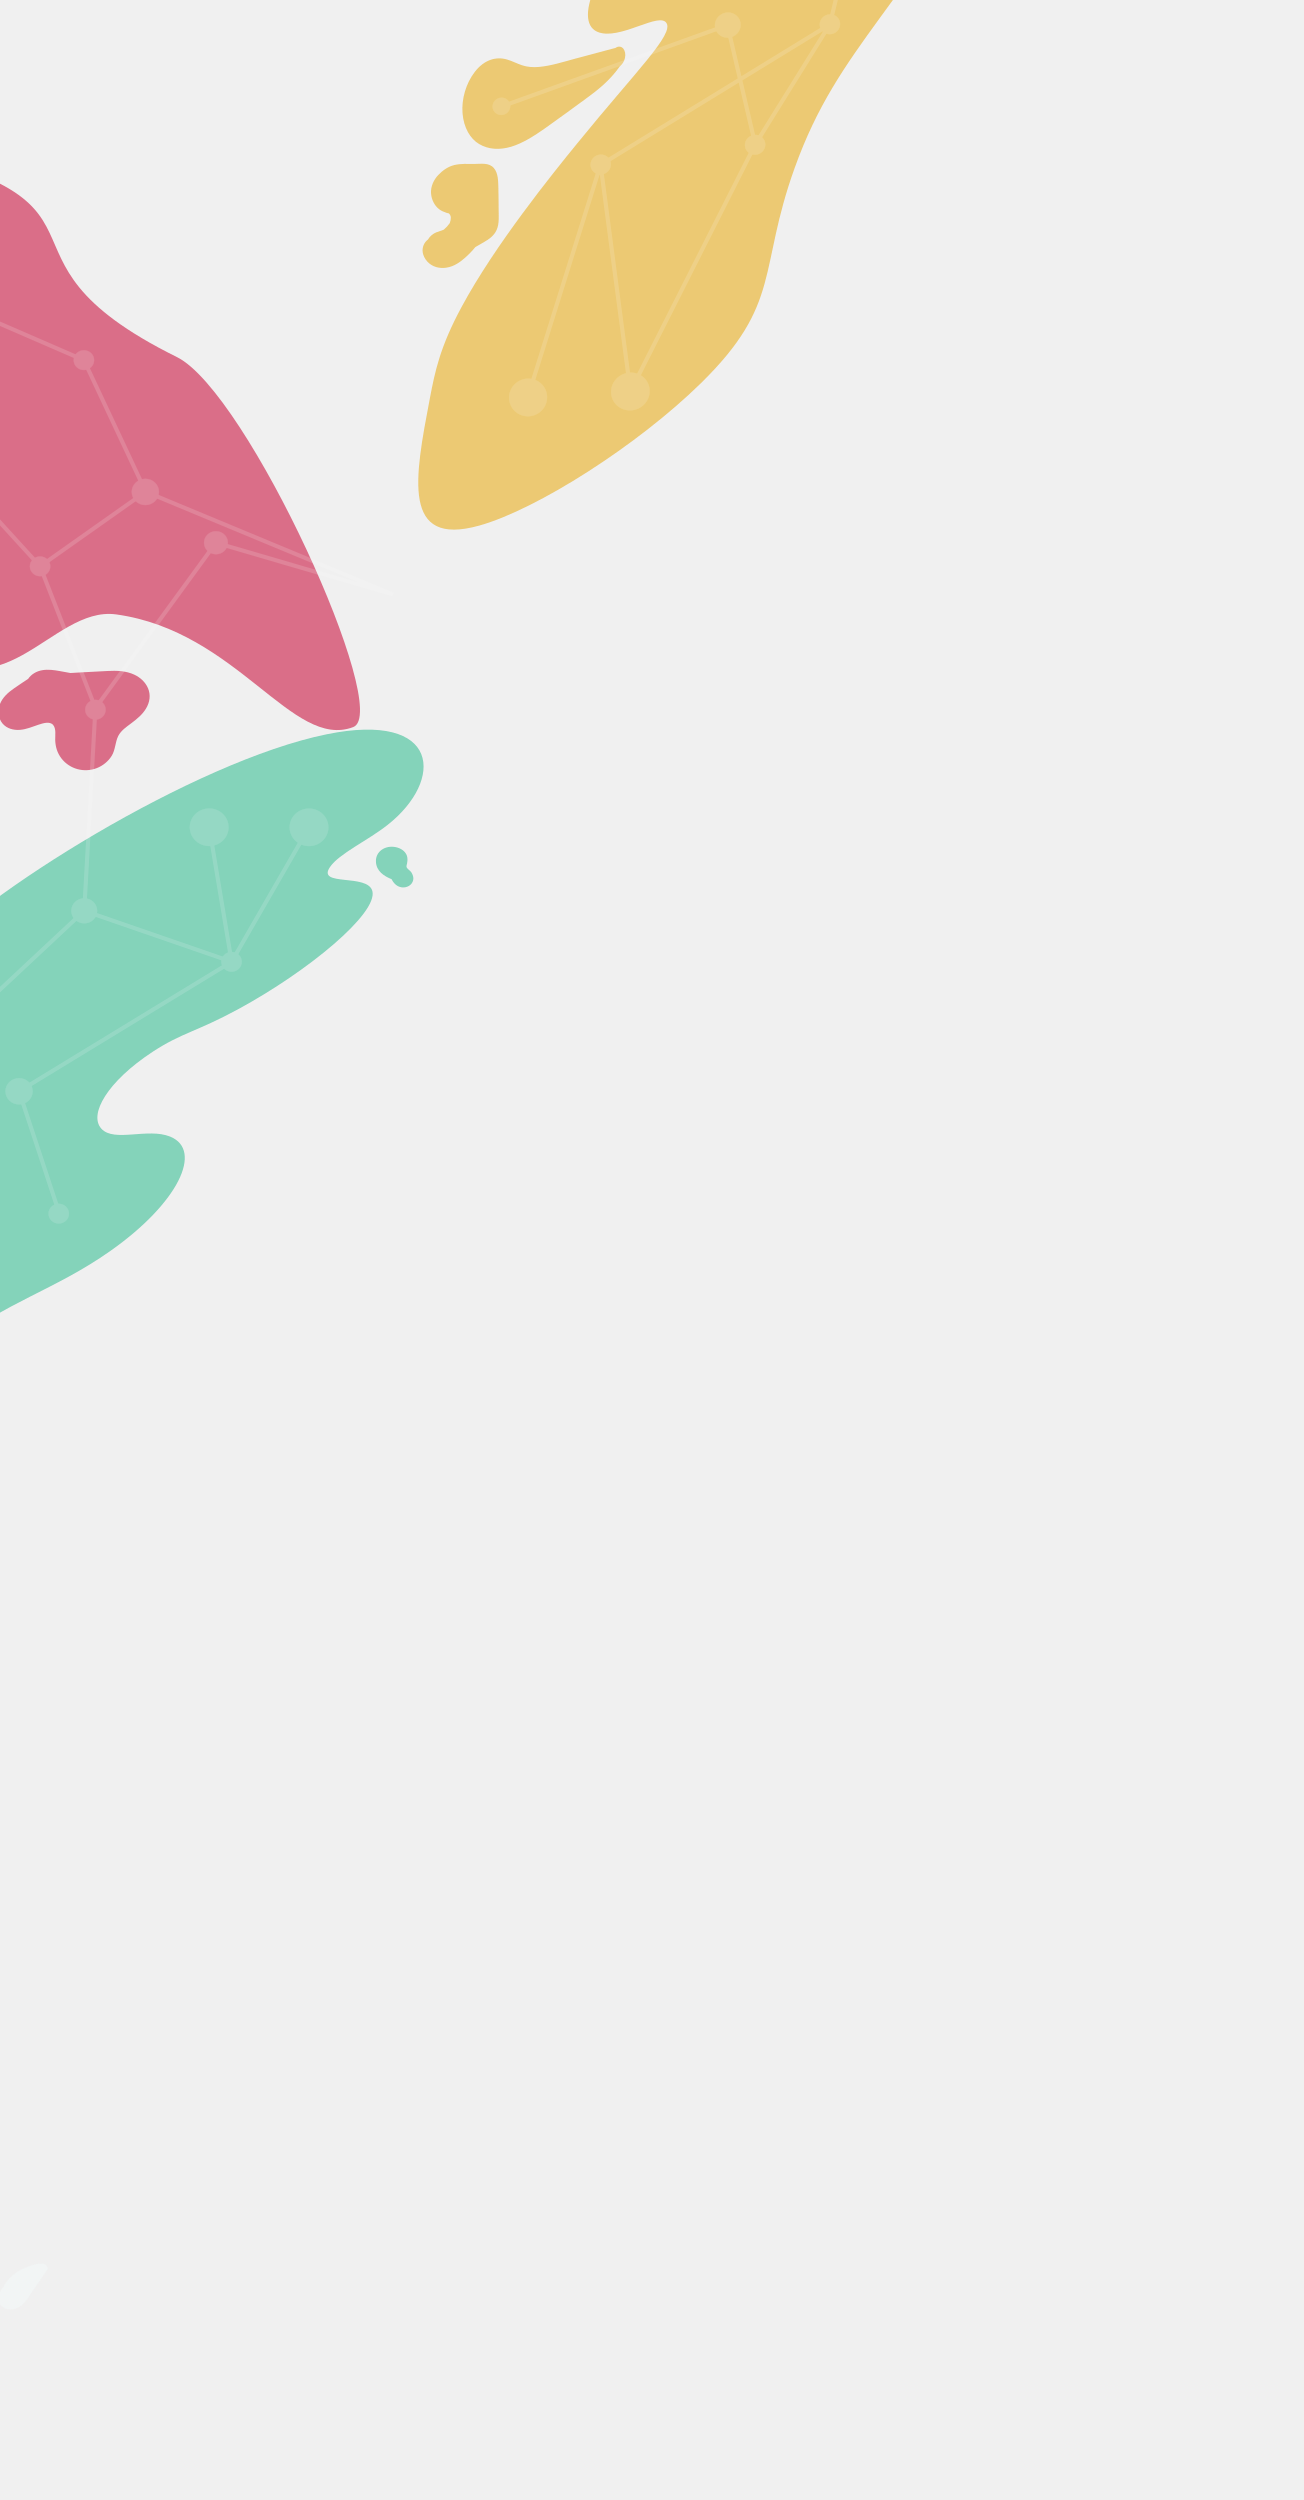
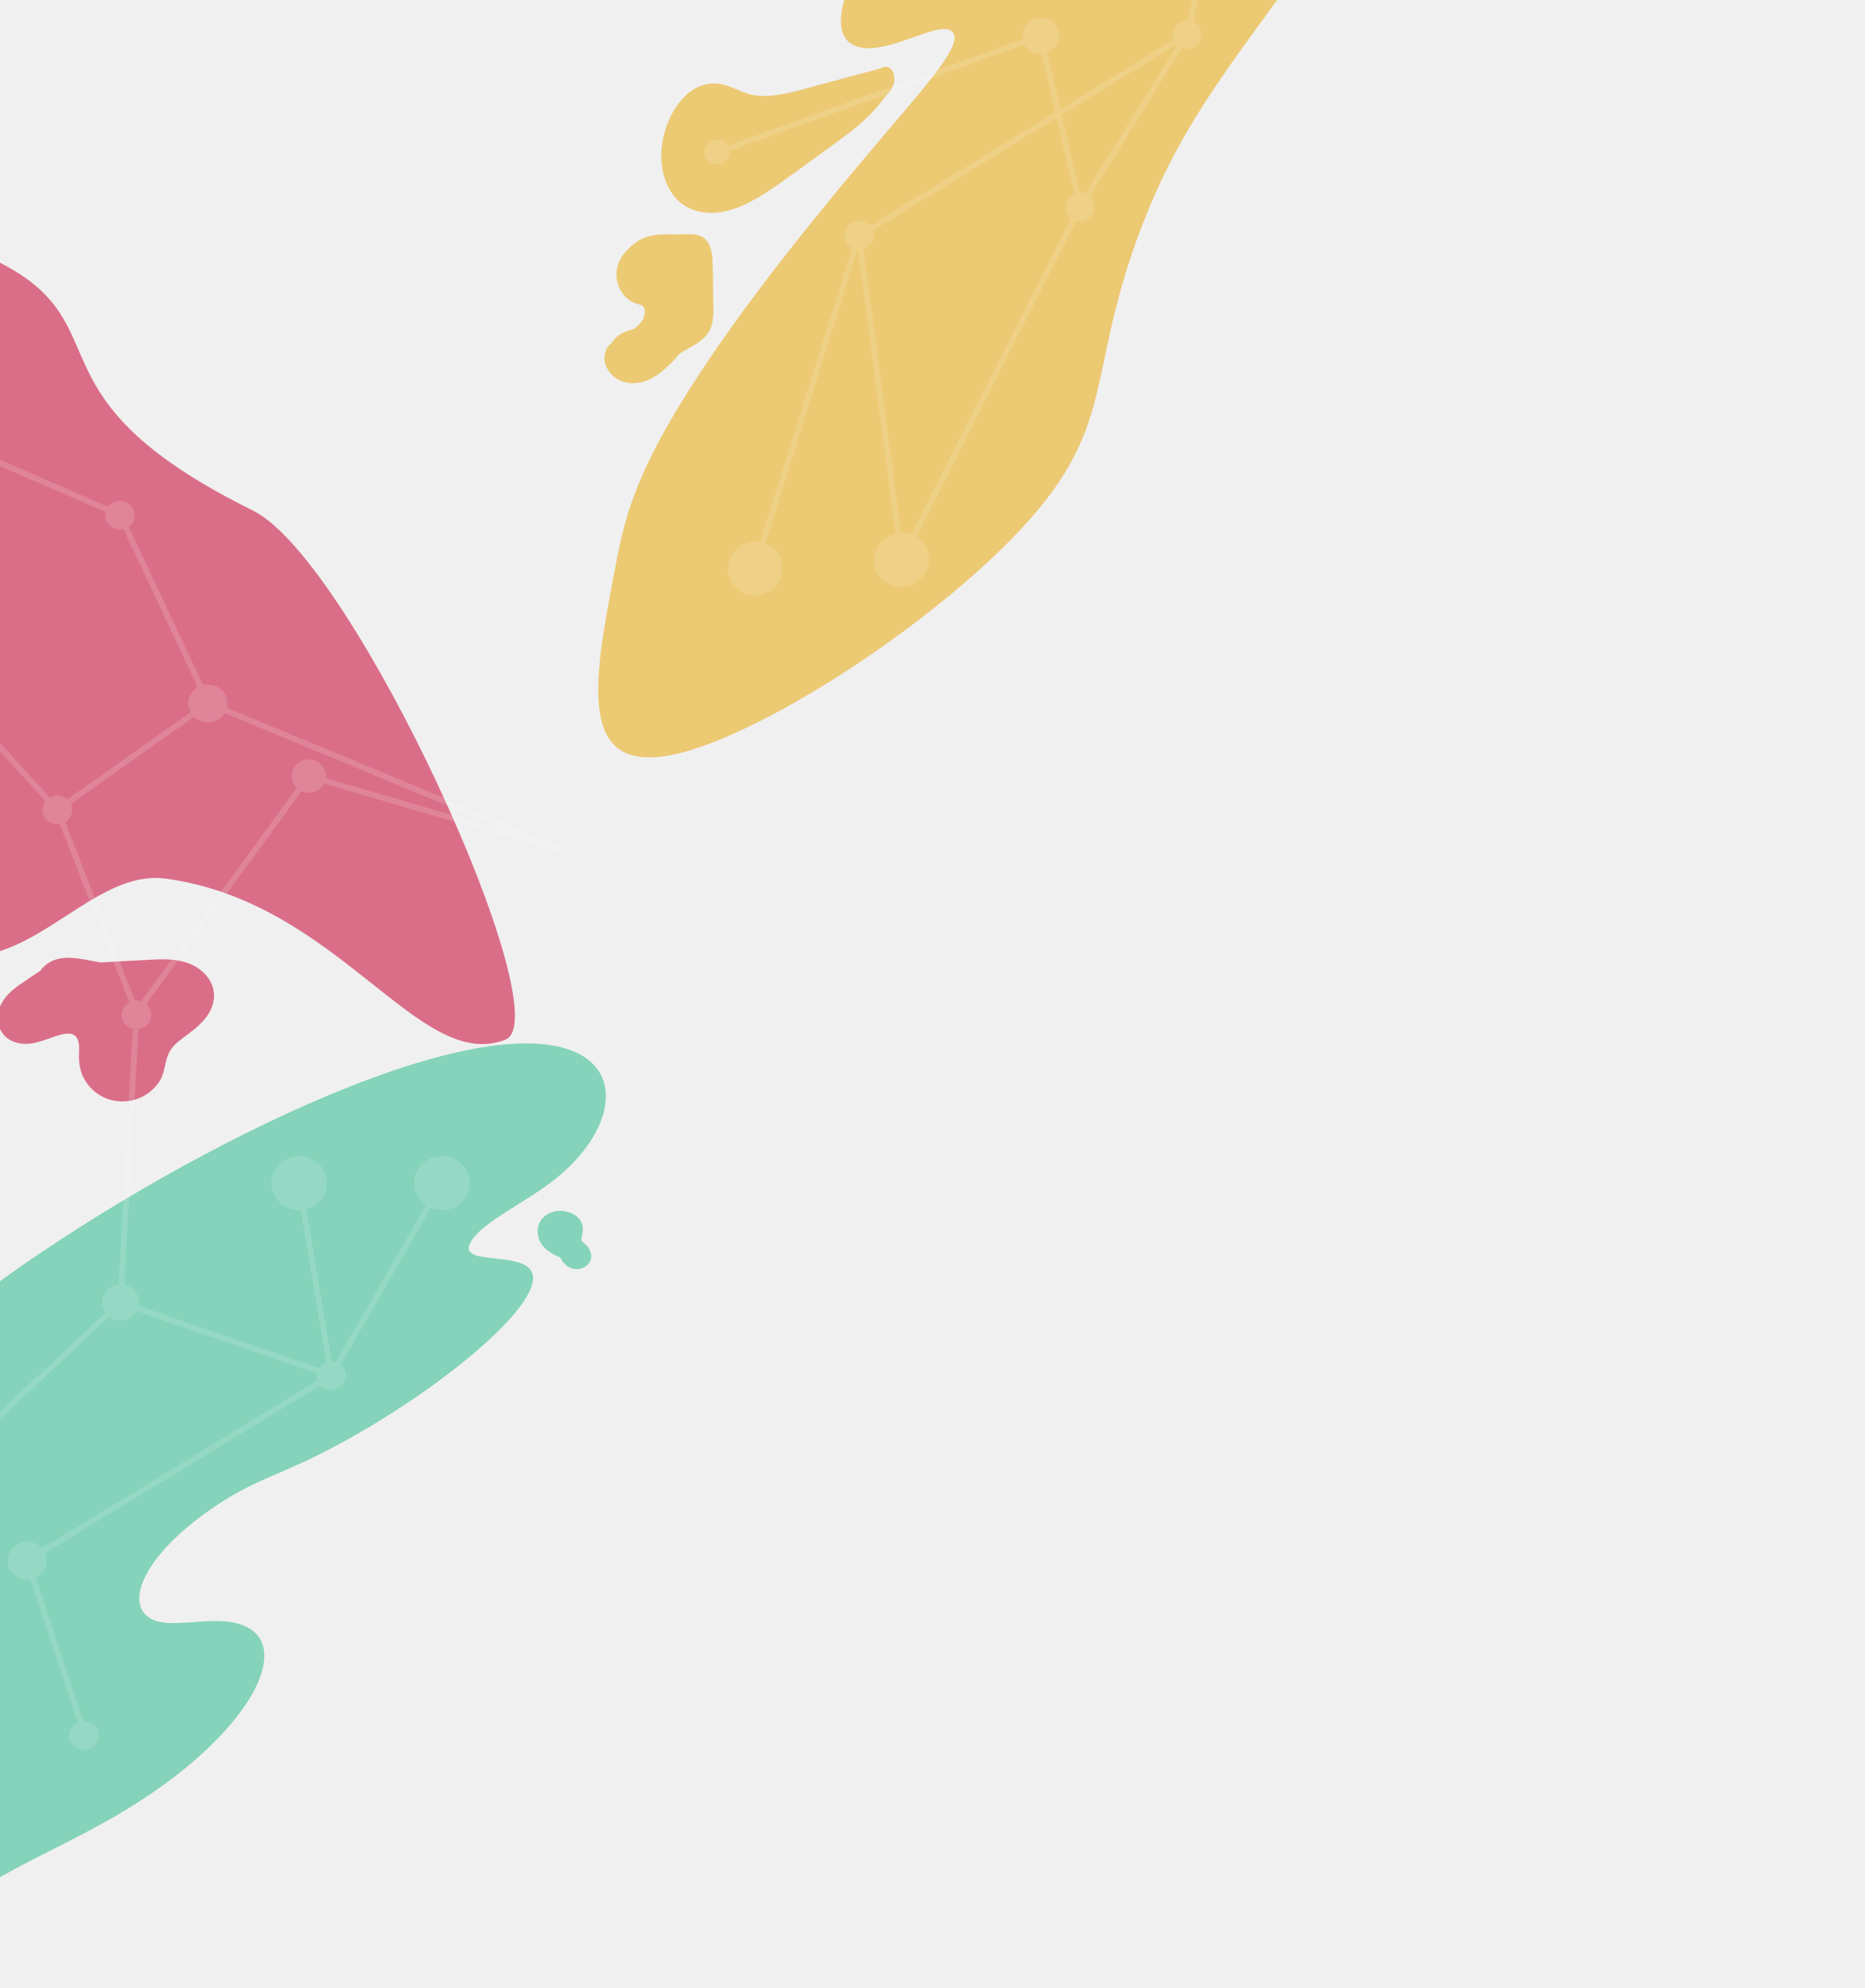
- <svg xmlns="http://www.w3.org/2000/svg" version="1.1" id="Layer_1" x="0px" y="0px" viewBox="0 0 1922 3686" style="enable-background:new 0 0 1922 3686;" xml:space="preserve">
+ <svg xmlns="http://www.w3.org/2000/svg" version="1.1" id="Layer_1" x="0px" y="0px" viewBox="0 0 1922 2049.6" style="enable-background:new 0 0 1922 2049.6;" xml:space="preserve">
  <style type="text/css">
	.st0{opacity:0.71;}
	.st1{fill:#D1395D;}
	.st2{fill:#EAB93F;}
	.st3{fill:#F2F6F6;}
	.st4{fill:#57C6A4;}
	.st5{fill:#57C6A4;fill-opacity:0;}
	.st6{opacity:0.15;}
	.st7{fill:#FFFFFF;stroke:#FFFFFF;stroke-width:0.5;}
	.st8{fill:#FFFFFF;stroke:#FFFFFF;stroke-width:6;}
	.st9{fill:none;stroke:#FFFFFF;stroke-width:6;}
</style>
  <g transform="translate(-1255 -781)" class="st0">
    <path class="st1" d="M29,884.3c128.8,173.7,619.3,720.4,712,771.2c37,20.2,72.4,37.8,110.6,52.7c112.2,43.6,167.6-91.7,271.4,10.3   c133.4,131,205.9-45,303.3-31.6c179.1,24.7,259.8,200.3,349.5,166.1c58.7-22.4-156-494.1-259.9-545.5   c-311.3-154.1-35.8-229.4-461.7-316.1C615.1,901.9-158.6,631.2,29,884.3z" />
    <path class="st1" d="M1473.3,1795.9c-3.7-8.9-11.3-16-20.1-20.1c-12.3-5.8-26.1-6.2-39.6-5.5c-13.8,0.7-27.6,1.5-41.4,2.2   c-4.4,0.2-8.9,0.5-13.3,0.8c-5.3-1-10.6-1.9-15.9-2.9c-8.5-1.5-16.8-2.7-25.4-1.3c-8.9,1.4-16.5,6.1-21.1,12.8   c-7.1,4.7-14.2,9.4-21.2,14.3c-8.6,6-16.5,13.1-20.4,22.9c-3.7,9.4-2.8,20.5,3.7,28.5c6.2,7.5,16.3,10.3,25.9,9.5   c9.8-0.8,18.2-4.6,27.3-7.6c6.1-2,16.5-5.5,21.5,0.3c4.8,5.6,2.9,15.7,3.1,22.4c0.4,9.9,2.9,18.8,9.1,26.9   c12.1,15.8,33.4,21.7,52.2,14.4c9-3.5,17-10,22-18.1c5.6-9.2,5-20,9.7-29.4c4.1-8,12.3-13.5,19.4-18.8c8.1-6.1,16.2-12.7,21.4-21.4   C1475.8,1816.7,1477.5,1805.9,1473.3,1795.9z" />
    <g transform="translate(1871)">
      <path class="st2" d="M17.6,1369.3c7.7-40.4,14.9-76.3,47-135.8c49.2-91.4,133.8-196.1,170.8-241.5c86.5-106.4,143-160.7,131-177.4    c-10.7-14.9-61.2,20.8-94,15.5c-47.7-7.6-11.2-93.7,60.8-176.4C394.6,583,435,569,501.1,495.8c67.1-74.2,60-97.9,107.2-189.4    c25.5-49.5,110.6-214.6,204.4-276.8c82.2-54.5,160-22.5,192.7,17.5c15.9,19.5,68.1,98.2-124,449.9    c-164.2,300.8-260,348.6-325.7,531.5c-54.3,150.9-18.4,199.8-138.1,317.3c-93.4,91.7-241.9,186.3-326.9,210.1    C-24,1588-4.6,1486,17.6,1369.3z" />
      <path class="st2" d="M305.4,866.7c1.3-5.5,0.2-10.6-2.3-13.9c-2.5-3.2-6.9-4-10.6-1.8c-0.3,0.2-0.6,0.4-0.9,0.6    c-0.2,0-0.5,0.1-0.7,0.2l-58.8,15.7c-17.8,4.8-36,10.7-53.6,12.2c-8.5,0.7-16.8,0.2-24.6-2.4c-7.6-2.5-14.8-6.4-22.5-8.6    c-15.6-4.5-33.1-0.1-47.3,18.2c-13.2,17.1-19.9,40.4-18.1,61.5c1.8,20.8,11,37,24.5,45c13.9,8.2,30.2,8.9,46.9,4    c17.1-5.1,34-15.8,50.3-27.3c20-14.1,39.9-28.9,59.9-43.4c18-13.1,35.6-27,50.1-47.7C301.2,876.2,304.1,872.1,305.4,866.7z     M119.2,1091.2c-0.1-11.1-0.1-22.3-0.4-33.4c-0.3-9.9-0.2-21.7-6.8-29.2c-7.1-8.1-18.8-5.9-28.2-5.9c-10,0-20.3-0.7-30.2,1.7    c-8.9,2.2-16.8,7.7-23.4,14.6c-6.6,7-11.3,16.6-10.7,26.9c0.6,9.4,5.1,18.3,12,23.6c3.4,2.6,7.2,4.1,11.2,5.4    c1,0.3,2.1,0.6,3.2,0.8c1.7,1.7,2.8,3.9,2.8,6.3c0,2.7-0.6,5.4-1.6,8c-2.5,3.6-5.4,6.8-8.6,9.5c-3.5,1.7-7.4,2.5-11.1,4    c-4.9,2-9.6,5.7-12.4,10.7c-2.6,1.9-4.9,4.5-6.4,8.2c-4.9,11.8,2.6,23.9,11.7,29.4c8.9,5.3,19.9,5.4,29.5,1.9    c10-3.6,18.4-10.9,26.2-18.6c3.1-3.1,6.1-6.4,8.9-9.8c2-1.2,4-2.3,6-3.5c8.1-4.7,17.5-9.2,23.1-17.7    C120.5,1114.4,119.3,1102.4,119.2,1091.2z" />
    </g>
    <g transform="translate(1252 3665)">
      <path class="st3" d="M68,453.9c-2.1-0.7-4.2-0.7-6.1-0.2c-1.1-0.1-2.3-0.1-3.4,0.1c-22.6,3.8-41.5,16.7-50.3,33.4    c-3.7,4.4-6.5,9.2-7.7,14.2c-2.5,10.5,6.4,20.9,20.7,19.4c14.5-1.6,20.7-13.2,26.9-22.3c7-10.1,14-20.2,20.9-30.4    c0.8-0.8,1.4-1.7,1.8-2.7c0.6-0.8,1.1-1.6,1.6-2.4C74.8,459.7,72,455.2,68,453.9z" />
    </g>
    <g transform="translate(651 1856)">
      <path class="st4" d="M1085.8,7.6c168.1-34.2,173.5,67.6,89.6,133.7c-30.1,23.7-71.3,42.1-84.9,62.1c-20,29.4,55.7,9,62.5,35.4    c8.3,32.6-93.4,117.5-198.1,174.3c-62.2,33.7-82.5,34.3-125.9,62.7c-67,44-94.6,92.5-75.5,113.4c18.8,20.6,68.5-1.9,101.6,11.7    c48.7,20.1,12,97.8-88.4,168.5c-82.2,58-158.8,77.2-224.3,133.7c-28.2,24.2-28.2,32.9-54.1,72.2c-51.3,78-108.7,107.3-102.8,129.1    c6.7,24.8,69.5-0.4,81.9,20.8c19.3,33-104.2,142.1-201.7,181.5c-110.2,44.5-170.9-6.6-212.7-41.7c-24.7-20.7-63.7-55.4-49-132.6    c7.4-38.8,26.7-78.9,213.8-316.1c211.2-267.8,263.6-314.2,261.7-377.1c-1.3-43.2-27-50,11.9-96.2    C572.7,246.4,890.1,47.3,1085.8,7.6z" />
      <path class="st4" d="M1210.4,211.1c-1.8-2.6-5.2-4.4-6.7-7c-1-1.8,0.2-4.4,0.5-6.3c0.7-3.6,0.9-7.4-0.2-10.9    c-2.3-7-9-11.2-16.2-12.8c-15.5-3.4-30.5,6.2-29.5,21.8c0.8,13.4,11.4,20.7,23.1,25.4c2.9,5.9,7.7,11,14.9,12    c7.7,1,15.3-3.3,16.9-10.7C1214.1,218.6,1212.6,214.4,1210.4,211.1z" />
      <path class="st5" d="M1021.9,525.2c-8-4-17.1-6.1-25.7-8.7c-9.3-2.8-18.5-5.6-27.8-8.4c-18-5.4-36.2-10.2-55-12.5    c-19-2.3-40.1-2-55.9,9.4c-13.3,9.6-19.6,28.7-10.8,42.9c1.4,2.3,4,4.4,6.9,4.6c0.7,0.2,1.5,0.3,2.3,0.3c10.3-0.2,20.3,0.9,30,3.2    c1.4,0.4,2.7,0.8,4.1,1c5.3,1.5,10.6,3.3,15.8,5.5c0.8,0.7,1.6,1.4,2.3,2.2c10.7,10.2,16.8,22.2,23.8,34.8    c7.2,13.1,17.4,24.5,33.8,26.8c17.5,2.5,34.2-6.8,45.5-18.7c11.1-11.8,23-26.8,26.8-42.5C1041.5,550.3,1037,532.9,1021.9,525.2z     M1055.8,458c-4.7-10.5-16-18.7-28.1-19.8c-9.3-0.9-18,1.2-26.3,4.6c-0.8-0.1-1.5-0.1-2.3-0.2c-15.4-1.4-35.2-4.5-45.2,9.9    c-1.9,2.8-2.9,5.9-2.8,9c-0.2,0.5-0.2,1-0.3,1.5l0.2,2.9c0,0.1,0.1,0.2,0.1,0.3c0,0.1,0.2,0.5,0.3,1.1c0.3,1.1,0.8,2.2,1.3,3    c1.4,2.3,2.3,3.4,4.5,5c1,0.8,2.2,1.3,3.5,1.8c1.8,1.3,3.8,2.2,6.2,2.3c8.1,0.4,16.2,0.7,24.3,1.1c4.3,1.8,8.6,3.7,12.9,5.4    c13,5.2,27.5,8.3,40.5,1.5C1055.9,481.6,1060.8,469.2,1055.8,458z" />
    </g>
    <g transform="translate(1225 701)" class="st6">
      <g transform="translate(38 92)">
        <ellipse transform="matrix(0.9138 -0.4062 0.4062 0.9138 81.6697 434.747)" class="st7" cx="1065" cy="25" rx="19" ry="18.4" />
        <ellipse class="st7" cx="115.7" cy="519" rx="15" ry="14.5" />
        <ellipse class="st7" cx="310.4" cy="788.2" rx="17.5" ry="16.9" />
        <ellipse class="st7" cx="300.4" cy="1207.7" rx="28.5" ry="27.6" />
        <ellipse class="st7" cx="333.4" cy="1406.1" rx="15" ry="14.5" />
        <ellipse class="st7" cx="447.6" cy="1207.8" rx="28.5" ry="27.6" />
        <ellipse class="st7" cx="116.2" cy="1330.9" rx="19" ry="18.4" />
        <ellipse class="st7" cx="78.6" cy="1777.4" rx="15" ry="14.5" />
        <ellipse class="st7" cx="20.1" cy="1597" rx="20" ry="19.3" />
        <ellipse class="st7" cx="206.3" cy="713.3" rx="20" ry="19.3" />
        <ellipse class="st7" cx="51.1" cy="823" rx="15" ry="14.5" />
        <ellipse transform="matrix(0.9138 -0.4062 0.4062 0.9138 -18.0047 376.3946)" class="st7" cx="877.7" cy="230.6" rx="15" ry="14.5" />
        <ellipse transform="matrix(0.9138 -0.4062 0.4062 0.9138 13.4508 466.3274)" class="st7" cx="1105.3" cy="201.5" rx="15" ry="14.5" />
        <ellipse transform="matrix(0.9138 -0.4062 0.4062 0.9138 4.2223 309.5215)" class="st7" cx="731.3" cy="144.8" rx="13" ry="12.6" />
        <ellipse transform="matrix(0.9138 -0.4062 0.4062 0.9138 -150.1421 423.011)" class="st7" cx="921.4" cy="565.2" rx="28.5" ry="27.6" />
        <ellipse transform="matrix(0.919 -0.3943 0.3943 0.919 -163.8945 350.3558)" class="st7" cx="770.6" cy="574" rx="28" ry="27.6" />
        <ellipse class="st7" cx="132.7" cy="1034.4" rx="15" ry="14.5" />
        <ellipse transform="matrix(0.9138 -0.4062 0.4062 0.9138 95.1509 495.8139)" class="st7" cx="1215.6" cy="23.8" rx="15" ry="14.5" />
      </g>
      <g>
        <path class="st8" d="M1143.5,293l-184,364" />
        <path class="st9" d="M1253.5,116L915.6,323 M1253.5,116l-110,177 M1102.5,117l41,176 M1102.5,117l-333,120 M485.5,1300l-114,198      M371.5,1498l-217.3-75.1 M371.5,1498L58.1,1689 M338.5,1300l33,198 M118.1,1870.9L58.1,1689 M170.7,1124l-16.5,298.9 M244.8,805     L89.1,915 M89.1,915L6.5,824.5 M153.7,611L7,547.4 M244.8,805l-91.1-194 M609.6,956.6l-261.3-76.4 M609.6,956.6L244.8,805      M1281.5,0l-28,116 M915.5,323L808.3,665 M154.2,1422.9L0,1567.1 M959.5,657l-44-334 M348.4,880.2L170.7,1124 M89.1,915l81.6,209     " />
      </g>
    </g>
  </g>
</svg>
